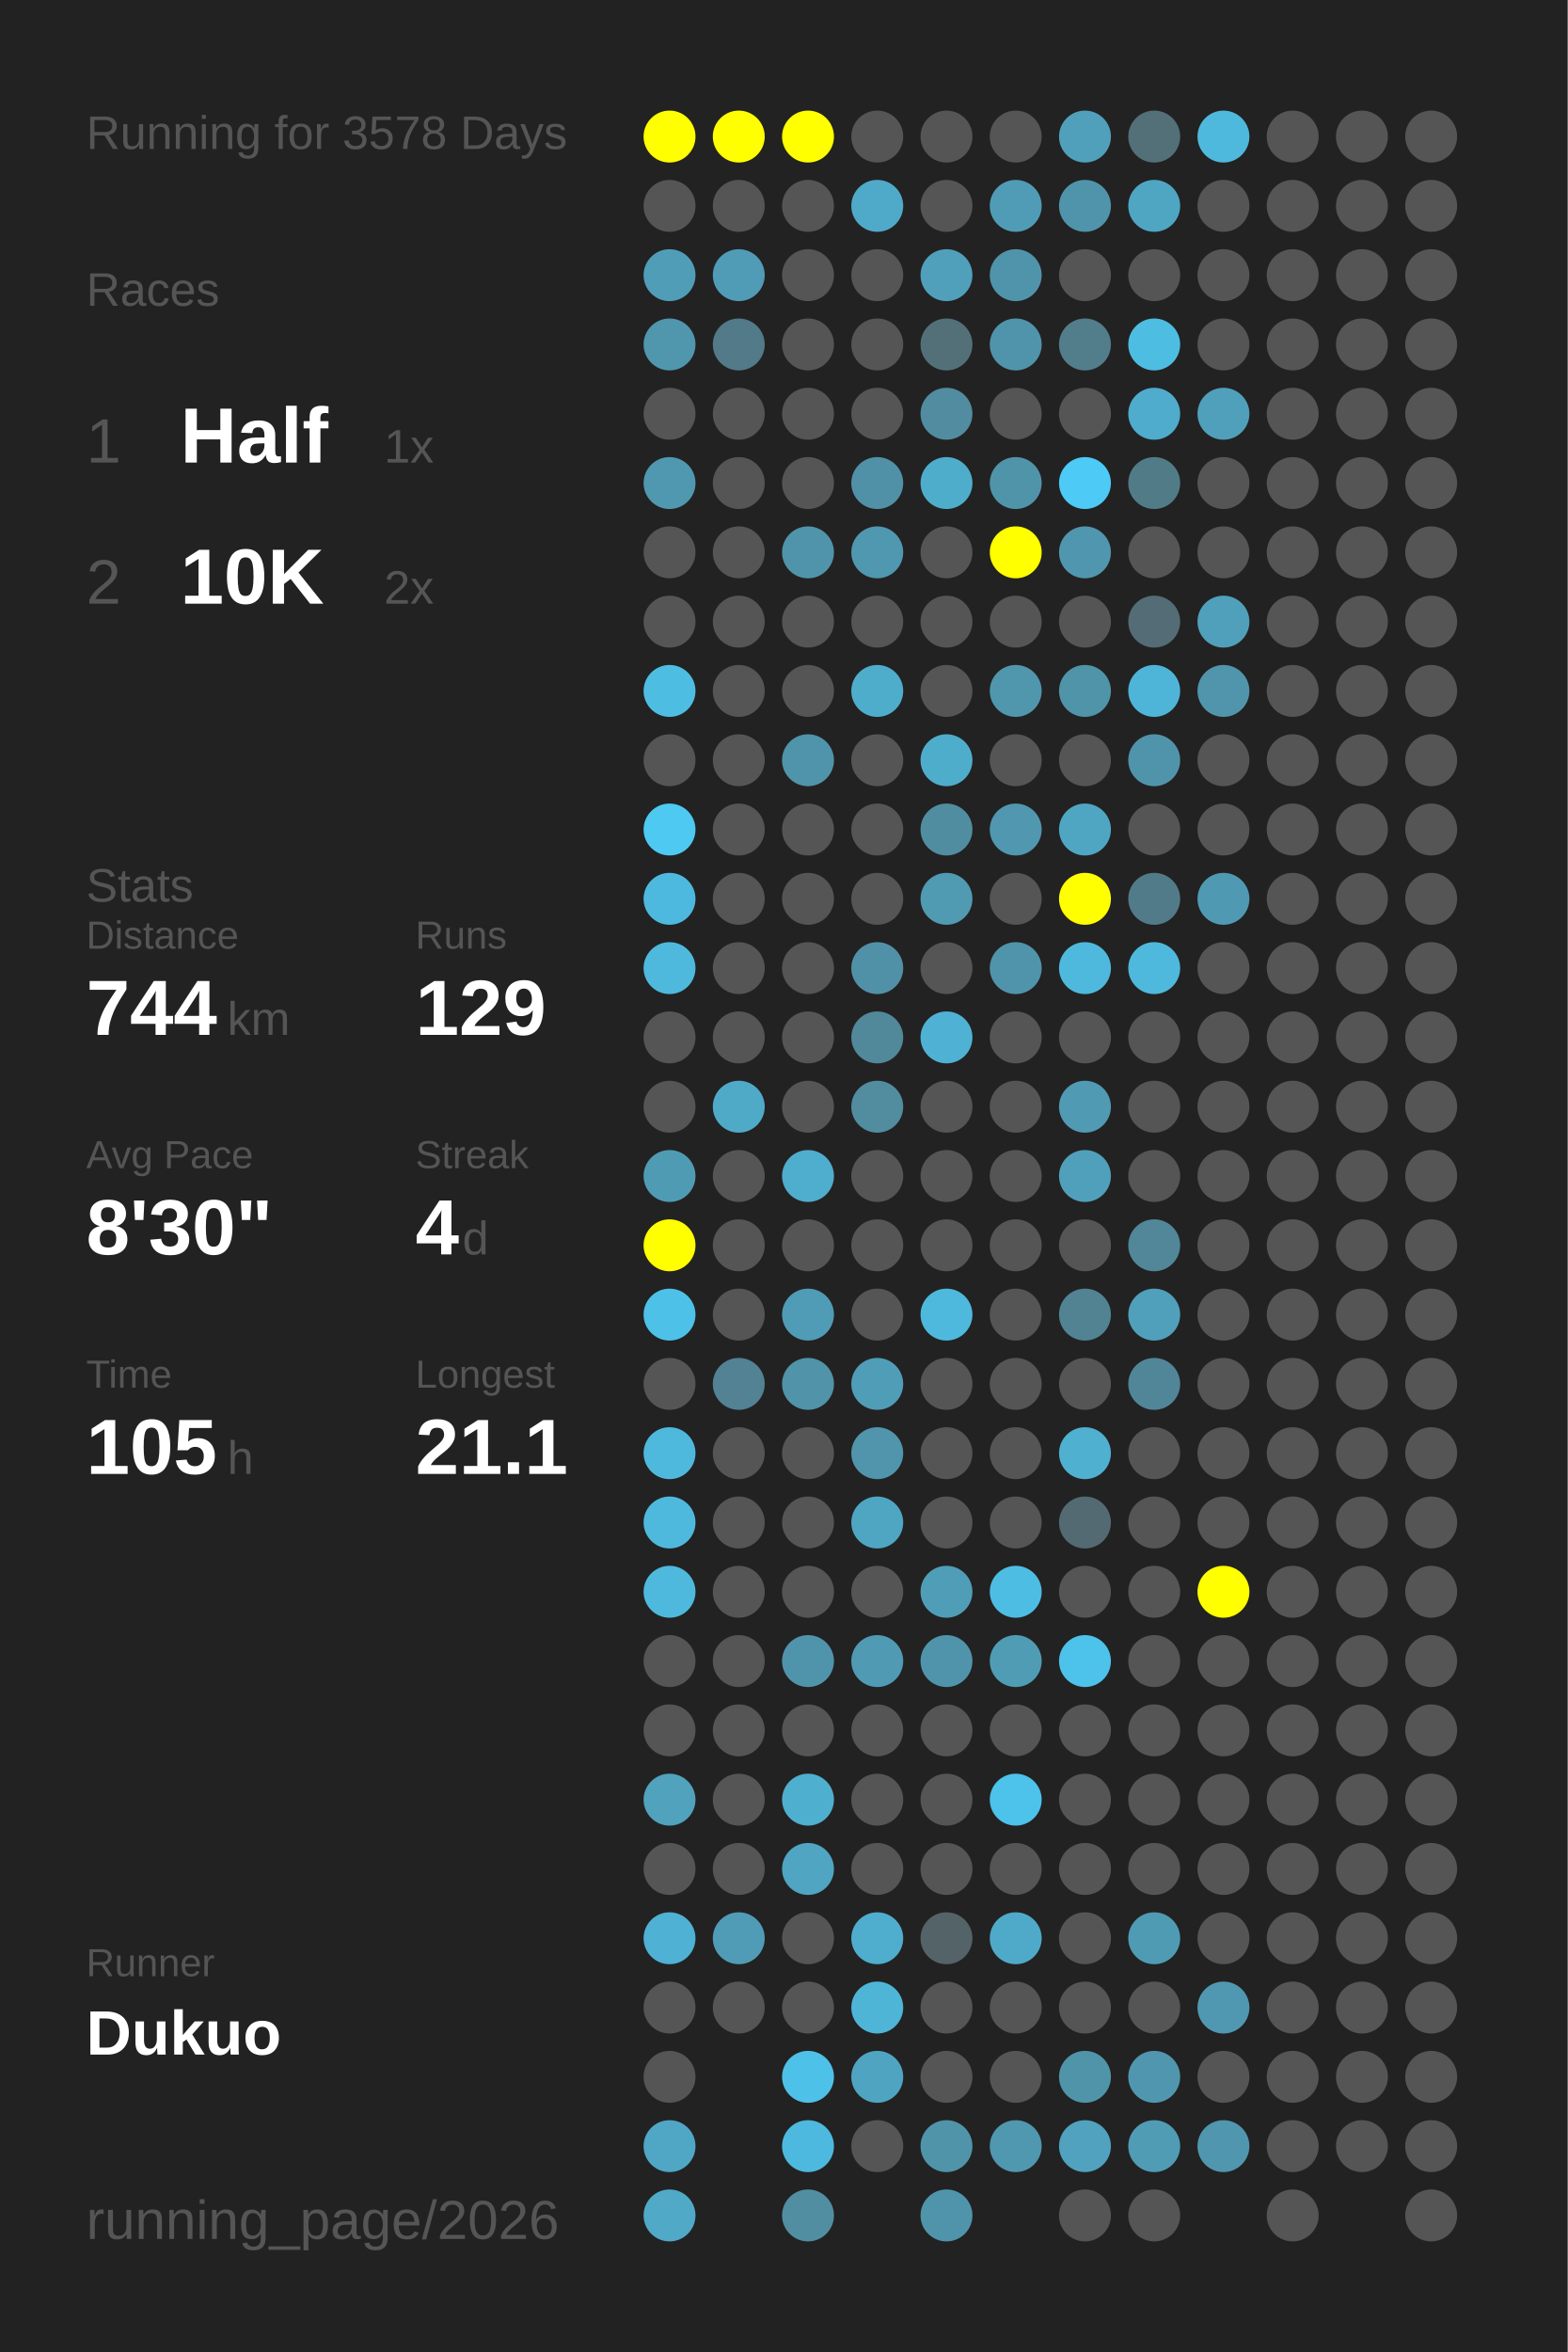
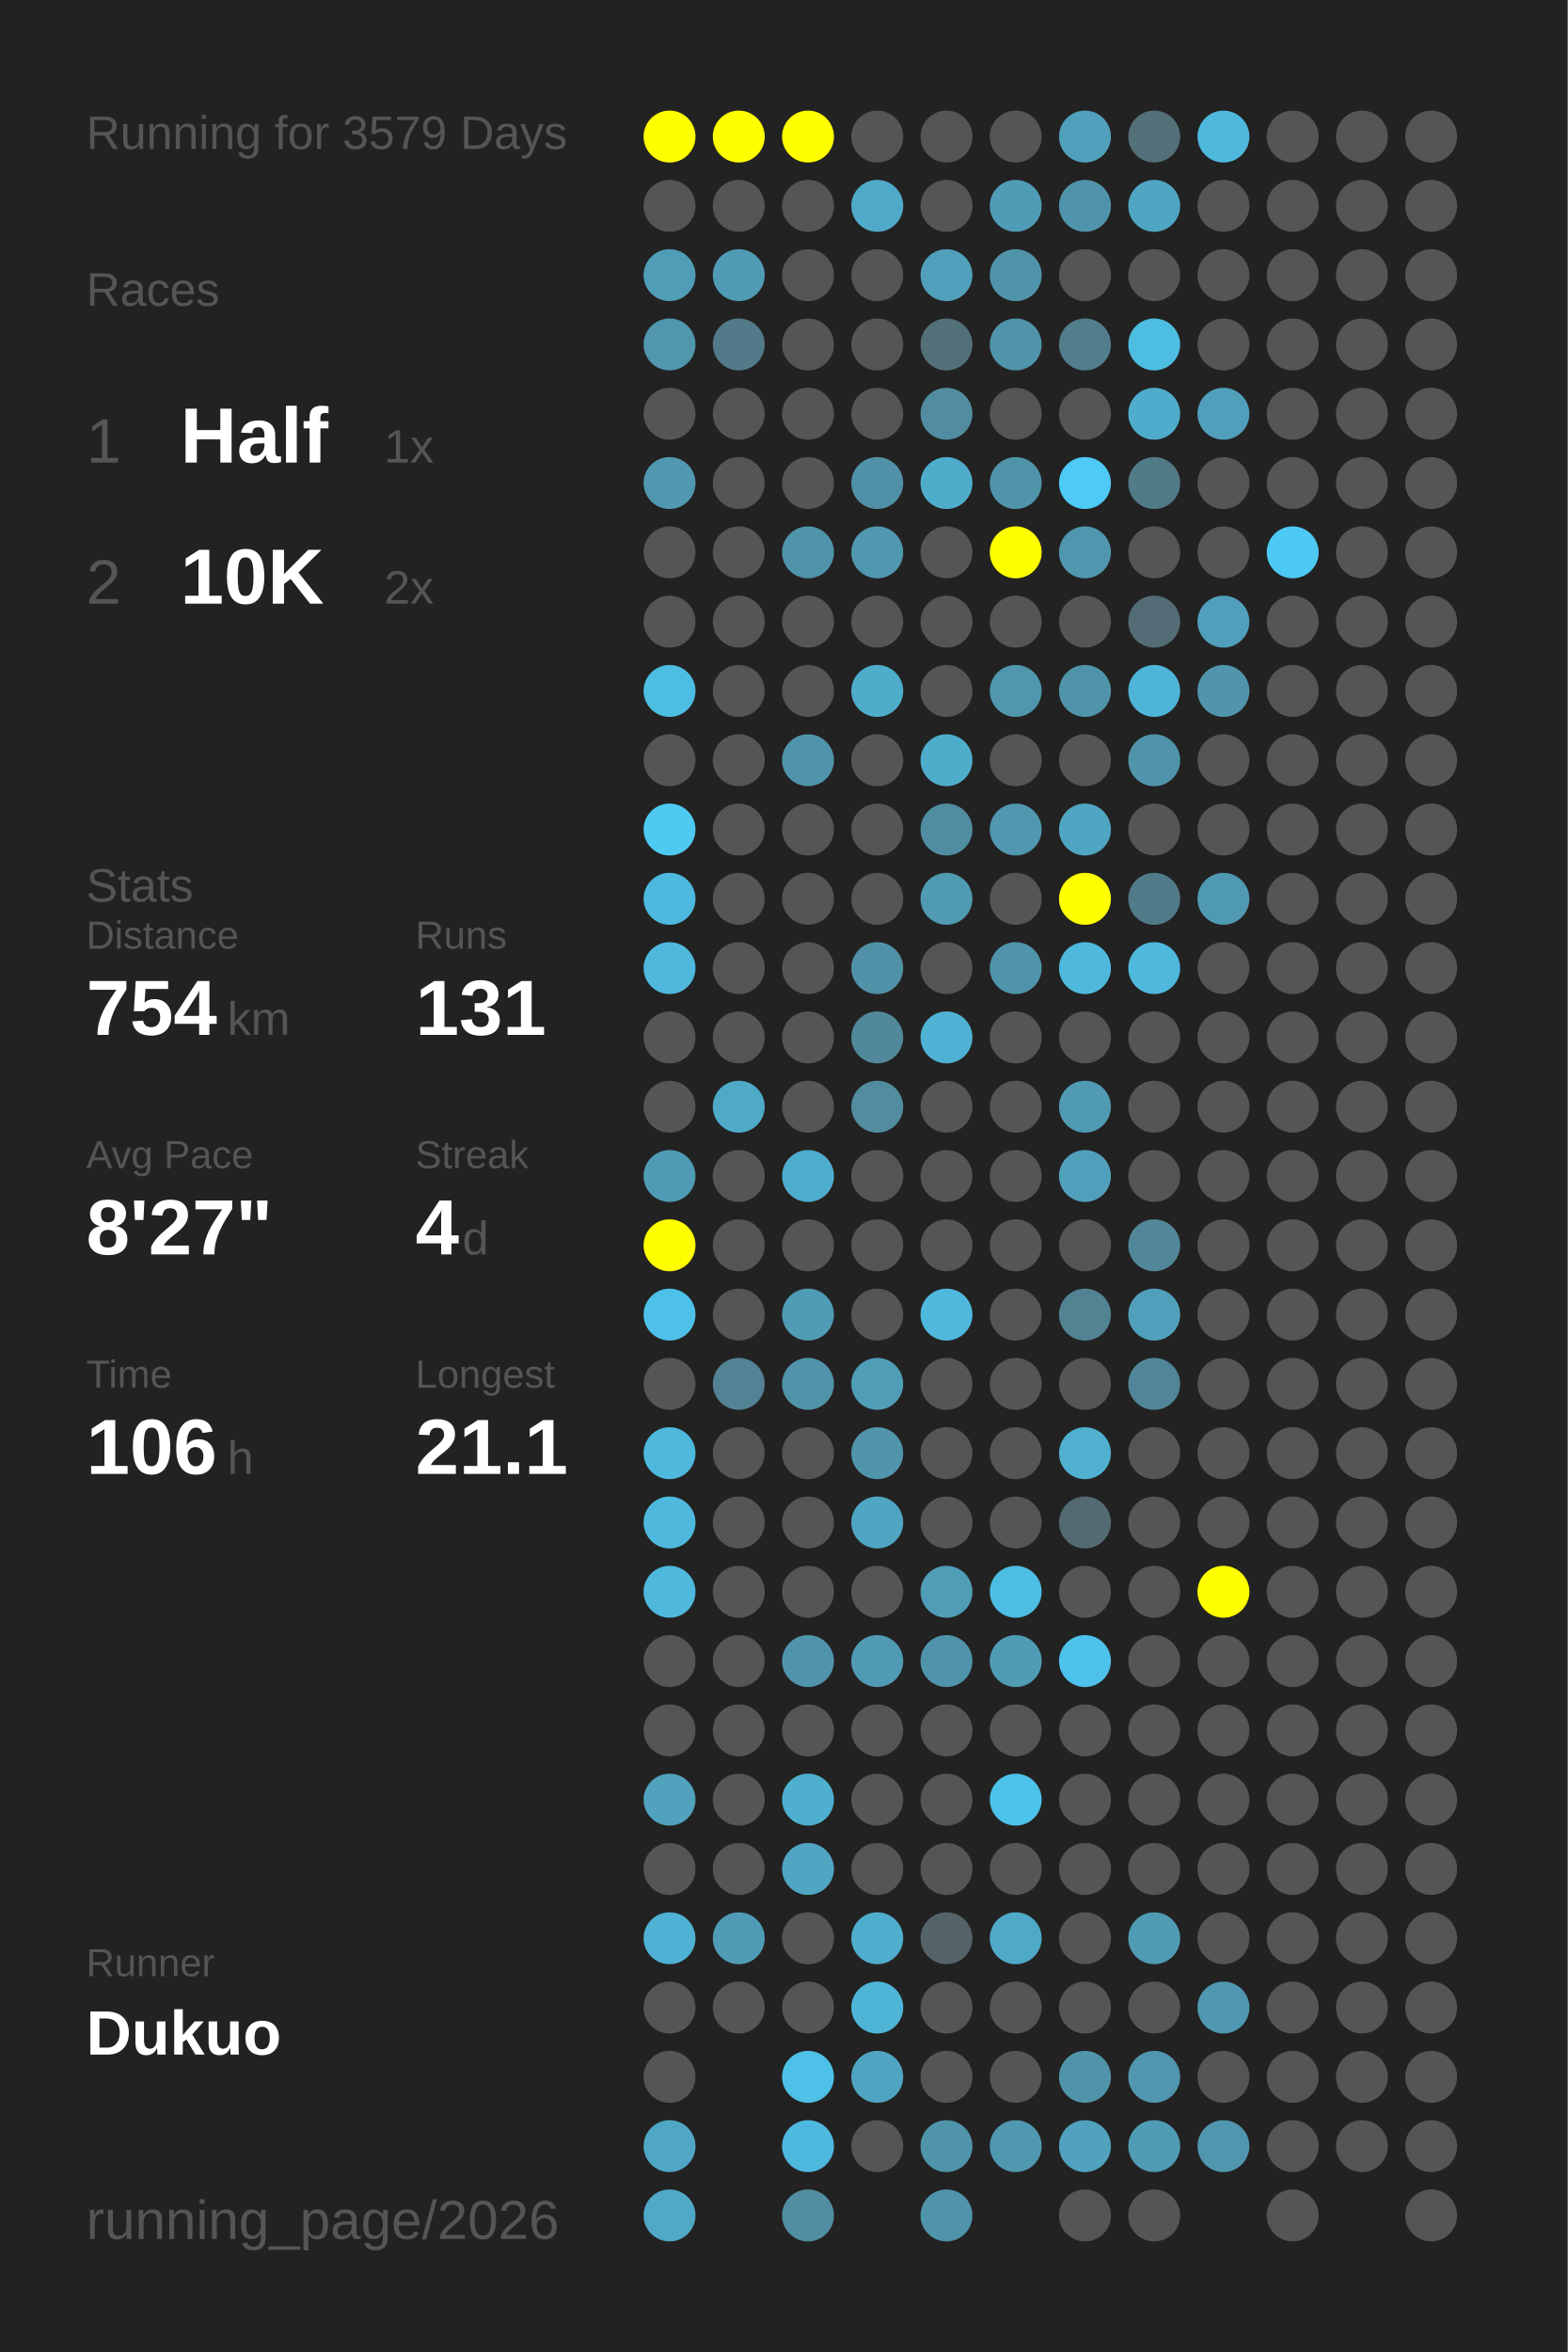
<svg xmlns="http://www.w3.org/2000/svg" baseProfile="full" height="300mm" version="1.1" viewBox="0,0,200,300" width="200mm">
  <defs />
  <rect fill="#222222" height="300" width="200" x="0" y="0" />
-   <text fill="#555555" style="font-size:6px; font-family:Arial;" x="11" y="19">Running for 3578 Days</text>
+   <text fill="#555555" style="font-size:6px; font-family:Arial;" x="11" y="19">Running for 3579 Days</text>
  <text fill="#555555" style="font-size:6px; font-family:Arial;" x="11" y="39">Races</text>
  <text fill="#555555" style="font-size:8px; font-family:Arial;" x="11" y="59">1</text>
  <text fill="#FFFFFF" style="font-size:10px; font-family:Arial; font-weight:bold;" x="23" y="59">Half</text>
  <text fill="#555555" style="font-size:6px; font-family:Arial;" x="49" y="59">1x</text>
  <text fill="#555555" style="font-size:8px; font-family:Arial;" x="11" y="77">2</text>
  <text fill="#FFFFFF" style="font-size:10px; font-family:Arial; font-weight:bold;" x="23" y="77">10K</text>
  <text fill="#555555" style="font-size:6px; font-family:Arial;" x="49" y="77">2x</text>
  <text fill="#555555" style="font-size:6px; font-family:Arial;" x="11" y="115">Stats</text>
  <text fill="#555555" style="font-size:5px; font-family:Arial;" x="11" y="121">Distance</text>
-   <text fill="#FFFFFF" style="font-size:10px; font-family:Arial; font-weight:bold;" x="11" y="132">744</text>
+   <text fill="#FFFFFF" style="font-size:10px; font-family:Arial; font-weight:bold;" x="11" y="132">754</text>
  <text fill="#555555" style="font-size:6px; font-family:Arial;" x="29" y="132">km</text>
  <text fill="#555555" style="font-size:5px; font-family:Arial;" x="53" y="121">Runs</text>
-   <text fill="#FFFFFF" style="font-size:10px; font-family:Arial; font-weight:bold;" x="53" y="132">129</text>
+   <text fill="#FFFFFF" style="font-size:10px; font-family:Arial; font-weight:bold;" x="53" y="132">131</text>
  <text fill="#555555" style="font-size:5px; font-family:Arial;" x="11" y="149">Avg Pace</text>
-   <text fill="#FFFFFF" style="font-size:10px; font-family:Arial; font-weight:bold;" x="11" y="160">8'30"</text>
+   <text fill="#FFFFFF" style="font-size:10px; font-family:Arial; font-weight:bold;" x="11" y="160">8'27"</text>
  <text fill="#555555" style="font-size:5px; font-family:Arial;" x="53" y="149">Streak</text>
  <text fill="#FFFFFF" style="font-size:10px; font-family:Arial; font-weight:bold;" x="53" y="160">4</text>
  <text fill="#555555" style="font-size:6px; font-family:Arial;" x="59" y="160">d</text>
  <text fill="#555555" style="font-size:5px; font-family:Arial;" x="11" y="177">Time</text>
-   <text fill="#FFFFFF" style="font-size:10px; font-family:Arial; font-weight:bold;" x="11" y="188">105</text>
+   <text fill="#FFFFFF" style="font-size:10px; font-family:Arial; font-weight:bold;" x="11" y="188">106</text>
  <text fill="#555555" style="font-size:6px; font-family:Arial;" x="29" y="188">h</text>
  <text fill="#555555" style="font-size:5px; font-family:Arial;" x="53" y="177">Longest</text>
  <text fill="#FFFFFF" style="font-size:10px; font-family:Arial; font-weight:bold;" x="53" y="188">21.1</text>
  <text fill="#555555" style="font-size:5px; font-family:Arial;" x="11" y="252.065">Runner</text>
  <text fill="#FFFFFF" style="font-size:8px; font-family:Arial; font-weight:bold;" x="11" y="262.065">Dukuo</text>
  <text fill="#555555" style="font-size:7px; font-family:Arial;" x="11" y="285.581">running_page/2026</text>
  <circle cx="85.417" cy="17.419" fill="#FFFF00" r="3.312" />
  <circle cx="85.417" cy="26.258" fill="#555555" r="3.312" />
  <circle cx="85.417" cy="35.097" fill="#509db7" r="3.312" />
  <circle cx="85.417" cy="43.935" fill="#5096ad" r="3.312" />
  <circle cx="85.417" cy="52.774" fill="#555555" r="3.312" />
  <circle cx="85.417" cy="61.613" fill="#5098b0" r="3.312" />
  <circle cx="85.417" cy="70.452" fill="#555555" r="3.312" />
  <circle cx="85.417" cy="79.29" fill="#555555" r="3.312" />
  <circle cx="85.417" cy="88.129" fill="#4ebde2" r="3.312" />
  <circle cx="85.417" cy="96.968" fill="#555555" r="3.312" />
  <circle cx="85.417" cy="105.806" fill="#4dc9f2" r="3.312" />
  <circle cx="85.417" cy="114.645" fill="#4eb9de" r="3.312" />
  <circle cx="85.417" cy="123.484" fill="#4eb9dd" r="3.312" />
  <circle cx="85.417" cy="132.323" fill="#555555" r="3.312" />
  <circle cx="85.417" cy="141.161" fill="#555555" r="3.312" />
  <circle cx="85.417" cy="150" fill="#509bb4" r="3.312" />
  <circle cx="85.417" cy="158.839" fill="#FFFF00" r="3.312" />
  <circle cx="85.417" cy="167.677" fill="#4ec1e8" r="3.312" />
  <circle cx="85.417" cy="176.516" fill="#555555" r="3.312" />
  <circle cx="85.417" cy="185.355" fill="#4eb9dd" r="3.312" />
  <circle cx="85.417" cy="194.194" fill="#4eb9dd" r="3.312" />
  <circle cx="85.417" cy="203.032" fill="#4eb9dd" r="3.312" />
  <circle cx="85.417" cy="211.871" fill="#555555" r="3.312" />
  <circle cx="85.417" cy="220.71" fill="#555555" r="3.312" />
  <circle cx="85.417" cy="229.548" fill="#50a2bd" r="3.312" />
  <circle cx="85.417" cy="238.387" fill="#555555" r="3.312" />
  <circle cx="85.417" cy="247.226" fill="#4fb1d3" r="3.312" />
  <circle cx="85.417" cy="256.065" fill="#555555" r="3.312" />
  <circle cx="85.417" cy="264.903" fill="#555555" r="3.312" />
  <circle cx="85.417" cy="273.742" fill="#4fa7c5" r="3.312" />
  <circle cx="85.417" cy="282.581" fill="#4fa9c7" r="3.312" />
  <circle cx="94.25" cy="17.419" fill="#FFFF00" r="3.312" />
  <circle cx="94.25" cy="26.258" fill="#555555" r="3.312" />
  <circle cx="94.25" cy="35.097" fill="#509bb5" r="3.312" />
  <circle cx="94.25" cy="43.935" fill="#527a88" r="3.312" />
  <circle cx="94.25" cy="52.774" fill="#555555" r="3.312" />
  <circle cx="94.25" cy="61.613" fill="#555555" r="3.312" />
  <circle cx="94.25" cy="70.452" fill="#555555" r="3.312" />
  <circle cx="94.25" cy="79.29" fill="#555555" r="3.312" />
  <circle cx="94.25" cy="88.129" fill="#555555" r="3.312" />
  <circle cx="94.25" cy="96.968" fill="#555555" r="3.312" />
  <circle cx="94.25" cy="105.806" fill="#555555" r="3.312" />
  <circle cx="94.25" cy="114.645" fill="#555555" r="3.312" />
  <circle cx="94.25" cy="123.484" fill="#555555" r="3.312" />
  <circle cx="94.25" cy="132.323" fill="#555555" r="3.312" />
  <circle cx="94.25" cy="141.161" fill="#4faac8" r="3.312" />
  <circle cx="94.25" cy="150" fill="#555555" r="3.312" />
  <circle cx="94.25" cy="158.839" fill="#555555" r="3.312" />
  <circle cx="94.25" cy="167.677" fill="#555555" r="3.312" />
  <circle cx="94.25" cy="176.516" fill="#528293" r="3.312" />
  <circle cx="94.25" cy="185.355" fill="#555555" r="3.312" />
  <circle cx="94.25" cy="194.194" fill="#555555" r="3.312" />
  <circle cx="94.25" cy="203.032" fill="#555555" r="3.312" />
  <circle cx="94.25" cy="211.871" fill="#555555" r="3.312" />
  <circle cx="94.25" cy="220.71" fill="#555555" r="3.312" />
  <circle cx="94.25" cy="229.548" fill="#555555" r="3.312" />
  <circle cx="94.25" cy="238.387" fill="#555555" r="3.312" />
  <circle cx="94.25" cy="247.226" fill="#509cb6" r="3.312" />
  <circle cx="94.25" cy="256.065" fill="#555555" r="3.312" />
  <circle cx="103.083" cy="17.419" fill="#FFFF00" r="3.312" />
  <circle cx="103.083" cy="26.258" fill="#555555" r="3.312" />
  <circle cx="103.083" cy="35.097" fill="#555555" r="3.312" />
  <circle cx="103.083" cy="43.935" fill="#555555" r="3.312" />
  <circle cx="103.083" cy="52.774" fill="#555555" r="3.312" />
  <circle cx="103.083" cy="61.613" fill="#555555" r="3.312" />
  <circle cx="103.083" cy="70.452" fill="#5094ab" r="3.312" />
  <circle cx="103.083" cy="79.29" fill="#555555" r="3.312" />
  <circle cx="103.083" cy="88.129" fill="#555555" r="3.312" />
  <circle cx="103.083" cy="96.968" fill="#5094ab" r="3.312" />
  <circle cx="103.083" cy="105.806" fill="#555555" r="3.312" />
  <circle cx="103.083" cy="114.645" fill="#555555" r="3.312" />
  <circle cx="103.083" cy="123.484" fill="#555555" r="3.312" />
  <circle cx="103.083" cy="132.323" fill="#555555" r="3.312" />
  <circle cx="103.083" cy="141.161" fill="#555555" r="3.312" />
  <circle cx="103.083" cy="150" fill="#4fadcd" r="3.312" />
  <circle cx="103.083" cy="158.839" fill="#555555" r="3.312" />
  <circle cx="103.083" cy="167.677" fill="#509bb5" r="3.312" />
  <circle cx="103.083" cy="176.516" fill="#5193a9" r="3.312" />
  <circle cx="103.083" cy="185.355" fill="#555555" r="3.312" />
  <circle cx="103.083" cy="194.194" fill="#555555" r="3.312" />
  <circle cx="103.083" cy="203.032" fill="#555555" r="3.312" />
  <circle cx="103.083" cy="211.871" fill="#5094ab" r="3.312" />
  <circle cx="103.083" cy="220.71" fill="#555555" r="3.312" />
  <circle cx="103.083" cy="229.548" fill="#4fafcf" r="3.312" />
  <circle cx="103.083" cy="238.387" fill="#4fa5c2" r="3.312" />
  <circle cx="103.083" cy="247.226" fill="#555555" r="3.312" />
  <circle cx="103.083" cy="256.065" fill="#555555" r="3.312" />
  <circle cx="103.083" cy="264.903" fill="#4ec1e8" r="3.312" />
  <circle cx="103.083" cy="273.742" fill="#4eb9de" r="3.312" />
  <circle cx="103.083" cy="282.581" fill="#518ea2" r="3.312" />
  <circle cx="111.917" cy="17.419" fill="#555555" r="3.312" />
  <circle cx="111.917" cy="26.258" fill="#4faac9" r="3.312" />
  <circle cx="111.917" cy="35.097" fill="#555555" r="3.312" />
  <circle cx="111.917" cy="43.935" fill="#555555" r="3.312" />
  <circle cx="111.917" cy="52.774" fill="#555555" r="3.312" />
  <circle cx="111.917" cy="61.613" fill="#5191a7" r="3.312" />
  <circle cx="111.917" cy="70.452" fill="#5097b0" r="3.312" />
  <circle cx="111.917" cy="79.29" fill="#555555" r="3.312" />
  <circle cx="111.917" cy="88.129" fill="#4fadcc" r="3.312" />
  <circle cx="111.917" cy="96.968" fill="#555555" r="3.312" />
  <circle cx="111.917" cy="105.806" fill="#555555" r="3.312" />
  <circle cx="111.917" cy="114.645" fill="#555555" r="3.312" />
  <circle cx="111.917" cy="123.484" fill="#5191a7" r="3.312" />
  <circle cx="111.917" cy="132.323" fill="#51889a" r="3.312" />
  <circle cx="111.917" cy="141.161" fill="#518c9f" r="3.312" />
  <circle cx="111.917" cy="150" fill="#555555" r="3.312" />
  <circle cx="111.917" cy="158.839" fill="#555555" r="3.312" />
  <circle cx="111.917" cy="167.677" fill="#555555" r="3.312" />
  <circle cx="111.917" cy="176.516" fill="#509db7" r="3.312" />
  <circle cx="111.917" cy="185.355" fill="#5095ac" r="3.312" />
  <circle cx="111.917" cy="194.194" fill="#4fa6c3" r="3.312" />
  <circle cx="111.917" cy="203.032" fill="#555555" r="3.312" />
  <circle cx="111.917" cy="211.871" fill="#509ab3" r="3.312" />
  <circle cx="111.917" cy="220.71" fill="#555555" r="3.312" />
  <circle cx="111.917" cy="229.548" fill="#555555" r="3.312" />
  <circle cx="111.917" cy="238.387" fill="#555555" r="3.312" />
  <circle cx="111.917" cy="247.226" fill="#4fadcd" r="3.312" />
  <circle cx="111.917" cy="256.065" fill="#4eb5d7" r="3.312" />
  <circle cx="111.917" cy="264.903" fill="#4fa5c1" r="3.312" />
  <circle cx="111.917" cy="273.742" fill="#555555" r="3.312" />
  <circle cx="120.75" cy="17.419" fill="#555555" r="3.312" />
  <circle cx="120.75" cy="26.258" fill="#555555" r="3.312" />
  <circle cx="120.75" cy="35.097" fill="#50a0bb" r="3.312" />
  <circle cx="120.75" cy="43.935" fill="#537079" r="3.312" />
  <circle cx="120.75" cy="52.774" fill="#518ca0" r="3.312" />
  <circle cx="120.75" cy="61.613" fill="#4fadcc" r="3.312" />
  <circle cx="120.75" cy="70.452" fill="#555555" r="3.312" />
  <circle cx="120.75" cy="79.29" fill="#555555" r="3.312" />
  <circle cx="120.75" cy="88.129" fill="#555555" r="3.312" />
  <circle cx="120.75" cy="96.968" fill="#4fadcc" r="3.312" />
  <circle cx="120.75" cy="105.806" fill="#518da1" r="3.312" />
  <circle cx="120.75" cy="114.645" fill="#509ab2" r="3.312" />
  <circle cx="120.75" cy="123.484" fill="#555555" r="3.312" />
  <circle cx="120.75" cy="132.323" fill="#4fb2d4" r="3.312" />
  <circle cx="120.75" cy="141.161" fill="#555555" r="3.312" />
  <circle cx="120.75" cy="150" fill="#555555" r="3.312" />
  <circle cx="120.75" cy="158.839" fill="#555555" r="3.312" />
  <circle cx="120.75" cy="167.677" fill="#4eb9dd" r="3.312" />
  <circle cx="120.75" cy="176.516" fill="#555555" r="3.312" />
  <circle cx="120.75" cy="185.355" fill="#555555" r="3.312" />
  <circle cx="120.75" cy="194.194" fill="#555555" r="3.312" />
  <circle cx="120.75" cy="203.032" fill="#509db7" r="3.312" />
  <circle cx="120.75" cy="211.871" fill="#5094ab" r="3.312" />
  <circle cx="120.75" cy="220.71" fill="#555555" r="3.312" />
  <circle cx="120.75" cy="229.548" fill="#555555" r="3.312" />
  <circle cx="120.75" cy="238.387" fill="#555555" r="3.312" />
  <circle cx="120.75" cy="247.226" fill="#546368" r="3.312" />
  <circle cx="120.75" cy="256.065" fill="#555555" r="3.312" />
  <circle cx="120.75" cy="264.903" fill="#555555" r="3.312" />
  <circle cx="120.75" cy="273.742" fill="#5094aa" r="3.312" />
  <circle cx="120.75" cy="282.581" fill="#5094ab" r="3.312" />
  <circle cx="129.583" cy="17.419" fill="#555555" r="3.312" />
  <circle cx="129.583" cy="26.258" fill="#509cb6" r="3.312" />
  <circle cx="129.583" cy="35.097" fill="#5094ab" r="3.312" />
  <circle cx="129.583" cy="43.935" fill="#5094ab" r="3.312" />
  <circle cx="129.583" cy="52.774" fill="#555555" r="3.312" />
  <circle cx="129.583" cy="61.613" fill="#5094aa" r="3.312" />
  <circle cx="129.583" cy="70.452" fill="#FFFF00" r="3.312" />
  <circle cx="129.583" cy="79.29" fill="#555555" r="3.312" />
  <circle cx="129.583" cy="88.129" fill="#5096ad" r="3.312" />
  <circle cx="129.583" cy="96.968" fill="#555555" r="3.312" />
  <circle cx="129.583" cy="105.806" fill="#5097af" r="3.312" />
  <circle cx="129.583" cy="114.645" fill="#555555" r="3.312" />
  <circle cx="129.583" cy="123.484" fill="#5094ab" r="3.312" />
  <circle cx="129.583" cy="132.323" fill="#555555" r="3.312" />
  <circle cx="129.583" cy="141.161" fill="#555555" r="3.312" />
  <circle cx="129.583" cy="150" fill="#555555" r="3.312" />
  <circle cx="129.583" cy="158.839" fill="#555555" r="3.312" />
  <circle cx="129.583" cy="167.677" fill="#555555" r="3.312" />
  <circle cx="129.583" cy="176.516" fill="#555555" r="3.312" />
  <circle cx="129.583" cy="185.355" fill="#555555" r="3.312" />
  <circle cx="129.583" cy="194.194" fill="#555555" r="3.312" />
  <circle cx="129.583" cy="203.032" fill="#4ebde3" r="3.312" />
  <circle cx="129.583" cy="211.871" fill="#509cb5" r="3.312" />
  <circle cx="129.583" cy="220.71" fill="#555555" r="3.312" />
  <circle cx="129.583" cy="229.548" fill="#4dc2ea" r="3.312" />
  <circle cx="129.583" cy="238.387" fill="#555555" r="3.312" />
  <circle cx="129.583" cy="247.226" fill="#4faac9" r="3.312" />
  <circle cx="129.583" cy="256.065" fill="#555555" r="3.312" />
  <circle cx="129.583" cy="264.903" fill="#555555" r="3.312" />
  <circle cx="129.583" cy="273.742" fill="#5097b0" r="3.312" />
  <circle cx="138.417" cy="17.419" fill="#50a0bb" r="3.312" />
  <circle cx="138.417" cy="26.258" fill="#5094ab" r="3.312" />
  <circle cx="138.417" cy="35.097" fill="#555555" r="3.312" />
  <circle cx="138.417" cy="43.935" fill="#527e8c" r="3.312" />
  <circle cx="138.417" cy="52.774" fill="#555555" r="3.312" />
  <circle cx="138.417" cy="61.613" fill="#4dcaf5" r="3.312" />
  <circle cx="138.417" cy="70.452" fill="#5096ae" r="3.312" />
  <circle cx="138.417" cy="79.29" fill="#555555" r="3.312" />
  <circle cx="138.417" cy="88.129" fill="#5094aa" r="3.312" />
  <circle cx="138.417" cy="96.968" fill="#555555" r="3.312" />
  <circle cx="138.417" cy="105.806" fill="#4fa6c3" r="3.312" />
  <circle cx="138.417" cy="114.645" fill="#FFFF00" r="3.312" />
  <circle cx="138.417" cy="123.484" fill="#4eb9dd" r="3.312" />
  <circle cx="138.417" cy="132.323" fill="#555555" r="3.312" />
  <circle cx="138.417" cy="141.161" fill="#509ab3" r="3.312" />
  <circle cx="138.417" cy="150" fill="#50a0bb" r="3.312" />
  <circle cx="138.417" cy="158.839" fill="#555555" r="3.312" />
  <circle cx="138.417" cy="167.677" fill="#528393" r="3.312" />
  <circle cx="138.417" cy="176.516" fill="#555555" r="3.312" />
  <circle cx="138.417" cy="185.355" fill="#4fb0d0" r="3.312" />
  <circle cx="138.417" cy="194.194" fill="#536a72" r="3.312" />
  <circle cx="138.417" cy="203.032" fill="#555555" r="3.312" />
  <circle cx="138.417" cy="211.871" fill="#4dc2ea" r="3.312" />
  <circle cx="138.417" cy="220.71" fill="#555555" r="3.312" />
  <circle cx="138.417" cy="229.548" fill="#555555" r="3.312" />
  <circle cx="138.417" cy="238.387" fill="#555555" r="3.312" />
  <circle cx="138.417" cy="247.226" fill="#555555" r="3.312" />
  <circle cx="138.417" cy="256.065" fill="#555555" r="3.312" />
  <circle cx="138.417" cy="264.903" fill="#5094aa" r="3.312" />
  <circle cx="138.417" cy="273.742" fill="#50a2be" r="3.312" />
  <circle cx="138.417" cy="282.581" fill="#555555" r="3.312" />
  <circle cx="147.25" cy="17.419" fill="#536f78" r="3.312" />
  <circle cx="147.25" cy="26.258" fill="#4fa6c3" r="3.312" />
  <circle cx="147.25" cy="35.097" fill="#555555" r="3.312" />
  <circle cx="147.25" cy="43.935" fill="#4ebde2" r="3.312" />
  <circle cx="147.25" cy="52.774" fill="#4faccc" r="3.312" />
  <circle cx="147.25" cy="61.613" fill="#527b88" r="3.312" />
  <circle cx="147.25" cy="70.452" fill="#555555" r="3.312" />
  <circle cx="147.25" cy="79.29" fill="#536c75" r="3.312" />
  <circle cx="147.25" cy="88.129" fill="#4eb5d8" r="3.312" />
  <circle cx="147.25" cy="96.968" fill="#5094ab" r="3.312" />
  <circle cx="147.25" cy="105.806" fill="#555555" r="3.312" />
  <circle cx="147.25" cy="114.645" fill="#527b89" r="3.312" />
  <circle cx="147.25" cy="123.484" fill="#4eb9dd" r="3.312" />
  <circle cx="147.25" cy="132.323" fill="#555555" r="3.312" />
  <circle cx="147.25" cy="141.161" fill="#555555" r="3.312" />
  <circle cx="147.25" cy="150" fill="#555555" r="3.312" />
  <circle cx="147.25" cy="158.839" fill="#518799" r="3.312" />
  <circle cx="147.25" cy="167.677" fill="#50a0bb" r="3.312" />
  <circle cx="147.25" cy="176.516" fill="#518698" r="3.312" />
  <circle cx="147.25" cy="185.355" fill="#555555" r="3.312" />
  <circle cx="147.25" cy="194.194" fill="#555555" r="3.312" />
  <circle cx="147.25" cy="203.032" fill="#555555" r="3.312" />
  <circle cx="147.25" cy="211.871" fill="#555555" r="3.312" />
  <circle cx="147.25" cy="220.71" fill="#555555" r="3.312" />
  <circle cx="147.25" cy="229.548" fill="#555555" r="3.312" />
  <circle cx="147.25" cy="238.387" fill="#555555" r="3.312" />
  <circle cx="147.25" cy="247.226" fill="#509bb4" r="3.312" />
  <circle cx="147.25" cy="256.065" fill="#555555" r="3.312" />
  <circle cx="147.25" cy="264.903" fill="#5096ae" r="3.312" />
  <circle cx="147.25" cy="273.742" fill="#509cb5" r="3.312" />
  <circle cx="147.25" cy="282.581" fill="#555555" r="3.312" />
  <circle cx="156.083" cy="17.419" fill="#4eb9dd" r="3.312" />
  <circle cx="156.083" cy="26.258" fill="#555555" r="3.312" />
  <circle cx="156.083" cy="35.097" fill="#555555" r="3.312" />
  <circle cx="156.083" cy="43.935" fill="#555555" r="3.312" />
  <circle cx="156.083" cy="52.774" fill="#50a0bb" r="3.312" />
  <circle cx="156.083" cy="61.613" fill="#555555" r="3.312" />
  <circle cx="156.083" cy="70.452" fill="#555555" r="3.312" />
  <circle cx="156.083" cy="79.29" fill="#50a0bb" r="3.312" />
  <circle cx="156.083" cy="88.129" fill="#5095ac" r="3.312" />
  <circle cx="156.083" cy="96.968" fill="#555555" r="3.312" />
  <circle cx="156.083" cy="105.806" fill="#555555" r="3.312" />
  <circle cx="156.083" cy="114.645" fill="#5099b2" r="3.312" />
  <circle cx="156.083" cy="123.484" fill="#555555" r="3.312" />
  <circle cx="156.083" cy="132.323" fill="#555555" r="3.312" />
  <circle cx="156.083" cy="141.161" fill="#555555" r="3.312" />
  <circle cx="156.083" cy="150" fill="#555555" r="3.312" />
  <circle cx="156.083" cy="158.839" fill="#555555" r="3.312" />
  <circle cx="156.083" cy="167.677" fill="#555555" r="3.312" />
  <circle cx="156.083" cy="176.516" fill="#555555" r="3.312" />
  <circle cx="156.083" cy="185.355" fill="#555555" r="3.312" />
  <circle cx="156.083" cy="194.194" fill="#555555" r="3.312" />
  <circle cx="156.083" cy="203.032" fill="#FFFF00" r="3.312" />
  <circle cx="156.083" cy="211.871" fill="#555555" r="3.312" />
  <circle cx="156.083" cy="220.71" fill="#555555" r="3.312" />
  <circle cx="156.083" cy="229.548" fill="#555555" r="3.312" />
  <circle cx="156.083" cy="238.387" fill="#555555" r="3.312" />
  <circle cx="156.083" cy="247.226" fill="#555555" r="3.312" />
  <circle cx="156.083" cy="256.065" fill="#5098b1" r="3.312" />
  <circle cx="156.083" cy="264.903" fill="#555555" r="3.312" />
  <circle cx="156.083" cy="273.742" fill="#5096ae" r="3.312" />
  <circle cx="164.917" cy="17.419" fill="#555555" r="3.312" />
  <circle cx="164.917" cy="26.258" fill="#555555" r="3.312" />
  <circle cx="164.917" cy="35.097" fill="#555555" r="3.312" />
  <circle cx="164.917" cy="43.935" fill="#555555" r="3.312" />
  <circle cx="164.917" cy="52.774" fill="#555555" r="3.312" />
  <circle cx="164.917" cy="61.613" fill="#555555" r="3.312" />
-   <circle cx="164.917" cy="70.452" fill="#555555" r="3.312" />
+   <circle cx="164.917" cy="70.452" fill="#4dc9f3" r="3.312" />
  <circle cx="164.917" cy="79.29" fill="#555555" r="3.312" />
  <circle cx="164.917" cy="88.129" fill="#555555" r="3.312" />
  <circle cx="164.917" cy="96.968" fill="#555555" r="3.312" />
  <circle cx="164.917" cy="105.806" fill="#555555" r="3.312" />
  <circle cx="164.917" cy="114.645" fill="#555555" r="3.312" />
  <circle cx="164.917" cy="123.484" fill="#555555" r="3.312" />
  <circle cx="164.917" cy="132.323" fill="#555555" r="3.312" />
  <circle cx="164.917" cy="141.161" fill="#555555" r="3.312" />
  <circle cx="164.917" cy="150" fill="#555555" r="3.312" />
  <circle cx="164.917" cy="158.839" fill="#555555" r="3.312" />
  <circle cx="164.917" cy="167.677" fill="#555555" r="3.312" />
  <circle cx="164.917" cy="176.516" fill="#555555" r="3.312" />
  <circle cx="164.917" cy="185.355" fill="#555555" r="3.312" />
  <circle cx="164.917" cy="194.194" fill="#555555" r="3.312" />
  <circle cx="164.917" cy="203.032" fill="#555555" r="3.312" />
  <circle cx="164.917" cy="211.871" fill="#555555" r="3.312" />
  <circle cx="164.917" cy="220.71" fill="#555555" r="3.312" />
  <circle cx="164.917" cy="229.548" fill="#555555" r="3.312" />
  <circle cx="164.917" cy="238.387" fill="#555555" r="3.312" />
  <circle cx="164.917" cy="247.226" fill="#555555" r="3.312" />
  <circle cx="164.917" cy="256.065" fill="#555555" r="3.312" />
  <circle cx="164.917" cy="264.903" fill="#555555" r="3.312" />
  <circle cx="164.917" cy="273.742" fill="#555555" r="3.312" />
  <circle cx="164.917" cy="282.581" fill="#555555" r="3.312" />
  <circle cx="173.75" cy="17.419" fill="#555555" r="3.312" />
  <circle cx="173.75" cy="26.258" fill="#555555" r="3.312" />
  <circle cx="173.75" cy="35.097" fill="#555555" r="3.312" />
  <circle cx="173.75" cy="43.935" fill="#555555" r="3.312" />
  <circle cx="173.75" cy="52.774" fill="#555555" r="3.312" />
  <circle cx="173.75" cy="61.613" fill="#555555" r="3.312" />
  <circle cx="173.75" cy="70.452" fill="#555555" r="3.312" />
  <circle cx="173.75" cy="79.29" fill="#555555" r="3.312" />
  <circle cx="173.75" cy="88.129" fill="#555555" r="3.312" />
  <circle cx="173.75" cy="96.968" fill="#555555" r="3.312" />
  <circle cx="173.75" cy="105.806" fill="#555555" r="3.312" />
  <circle cx="173.75" cy="114.645" fill="#555555" r="3.312" />
  <circle cx="173.75" cy="123.484" fill="#555555" r="3.312" />
  <circle cx="173.75" cy="132.323" fill="#555555" r="3.312" />
  <circle cx="173.75" cy="141.161" fill="#555555" r="3.312" />
  <circle cx="173.75" cy="150" fill="#555555" r="3.312" />
  <circle cx="173.75" cy="158.839" fill="#555555" r="3.312" />
  <circle cx="173.75" cy="167.677" fill="#555555" r="3.312" />
  <circle cx="173.75" cy="176.516" fill="#555555" r="3.312" />
  <circle cx="173.75" cy="185.355" fill="#555555" r="3.312" />
  <circle cx="173.75" cy="194.194" fill="#555555" r="3.312" />
  <circle cx="173.75" cy="203.032" fill="#555555" r="3.312" />
  <circle cx="173.75" cy="211.871" fill="#555555" r="3.312" />
  <circle cx="173.75" cy="220.71" fill="#555555" r="3.312" />
  <circle cx="173.75" cy="229.548" fill="#555555" r="3.312" />
  <circle cx="173.75" cy="238.387" fill="#555555" r="3.312" />
  <circle cx="173.75" cy="247.226" fill="#555555" r="3.312" />
  <circle cx="173.75" cy="256.065" fill="#555555" r="3.312" />
  <circle cx="173.75" cy="264.903" fill="#555555" r="3.312" />
  <circle cx="173.75" cy="273.742" fill="#555555" r="3.312" />
  <circle cx="182.583" cy="17.419" fill="#555555" r="3.312" />
  <circle cx="182.583" cy="26.258" fill="#555555" r="3.312" />
  <circle cx="182.583" cy="35.097" fill="#555555" r="3.312" />
  <circle cx="182.583" cy="43.935" fill="#555555" r="3.312" />
  <circle cx="182.583" cy="52.774" fill="#555555" r="3.312" />
  <circle cx="182.583" cy="61.613" fill="#555555" r="3.312" />
  <circle cx="182.583" cy="70.452" fill="#555555" r="3.312" />
  <circle cx="182.583" cy="79.29" fill="#555555" r="3.312" />
  <circle cx="182.583" cy="88.129" fill="#555555" r="3.312" />
  <circle cx="182.583" cy="96.968" fill="#555555" r="3.312" />
  <circle cx="182.583" cy="105.806" fill="#555555" r="3.312" />
  <circle cx="182.583" cy="114.645" fill="#555555" r="3.312" />
  <circle cx="182.583" cy="123.484" fill="#555555" r="3.312" />
  <circle cx="182.583" cy="132.323" fill="#555555" r="3.312" />
  <circle cx="182.583" cy="141.161" fill="#555555" r="3.312" />
  <circle cx="182.583" cy="150" fill="#555555" r="3.312" />
  <circle cx="182.583" cy="158.839" fill="#555555" r="3.312" />
  <circle cx="182.583" cy="167.677" fill="#555555" r="3.312" />
  <circle cx="182.583" cy="176.516" fill="#555555" r="3.312" />
  <circle cx="182.583" cy="185.355" fill="#555555" r="3.312" />
  <circle cx="182.583" cy="194.194" fill="#555555" r="3.312" />
  <circle cx="182.583" cy="203.032" fill="#555555" r="3.312" />
  <circle cx="182.583" cy="211.871" fill="#555555" r="3.312" />
  <circle cx="182.583" cy="220.71" fill="#555555" r="3.312" />
  <circle cx="182.583" cy="229.548" fill="#555555" r="3.312" />
  <circle cx="182.583" cy="238.387" fill="#555555" r="3.312" />
  <circle cx="182.583" cy="247.226" fill="#555555" r="3.312" />
  <circle cx="182.583" cy="256.065" fill="#555555" r="3.312" />
  <circle cx="182.583" cy="264.903" fill="#555555" r="3.312" />
  <circle cx="182.583" cy="273.742" fill="#555555" r="3.312" />
  <circle cx="182.583" cy="282.581" fill="#555555" r="3.312" />
</svg>
